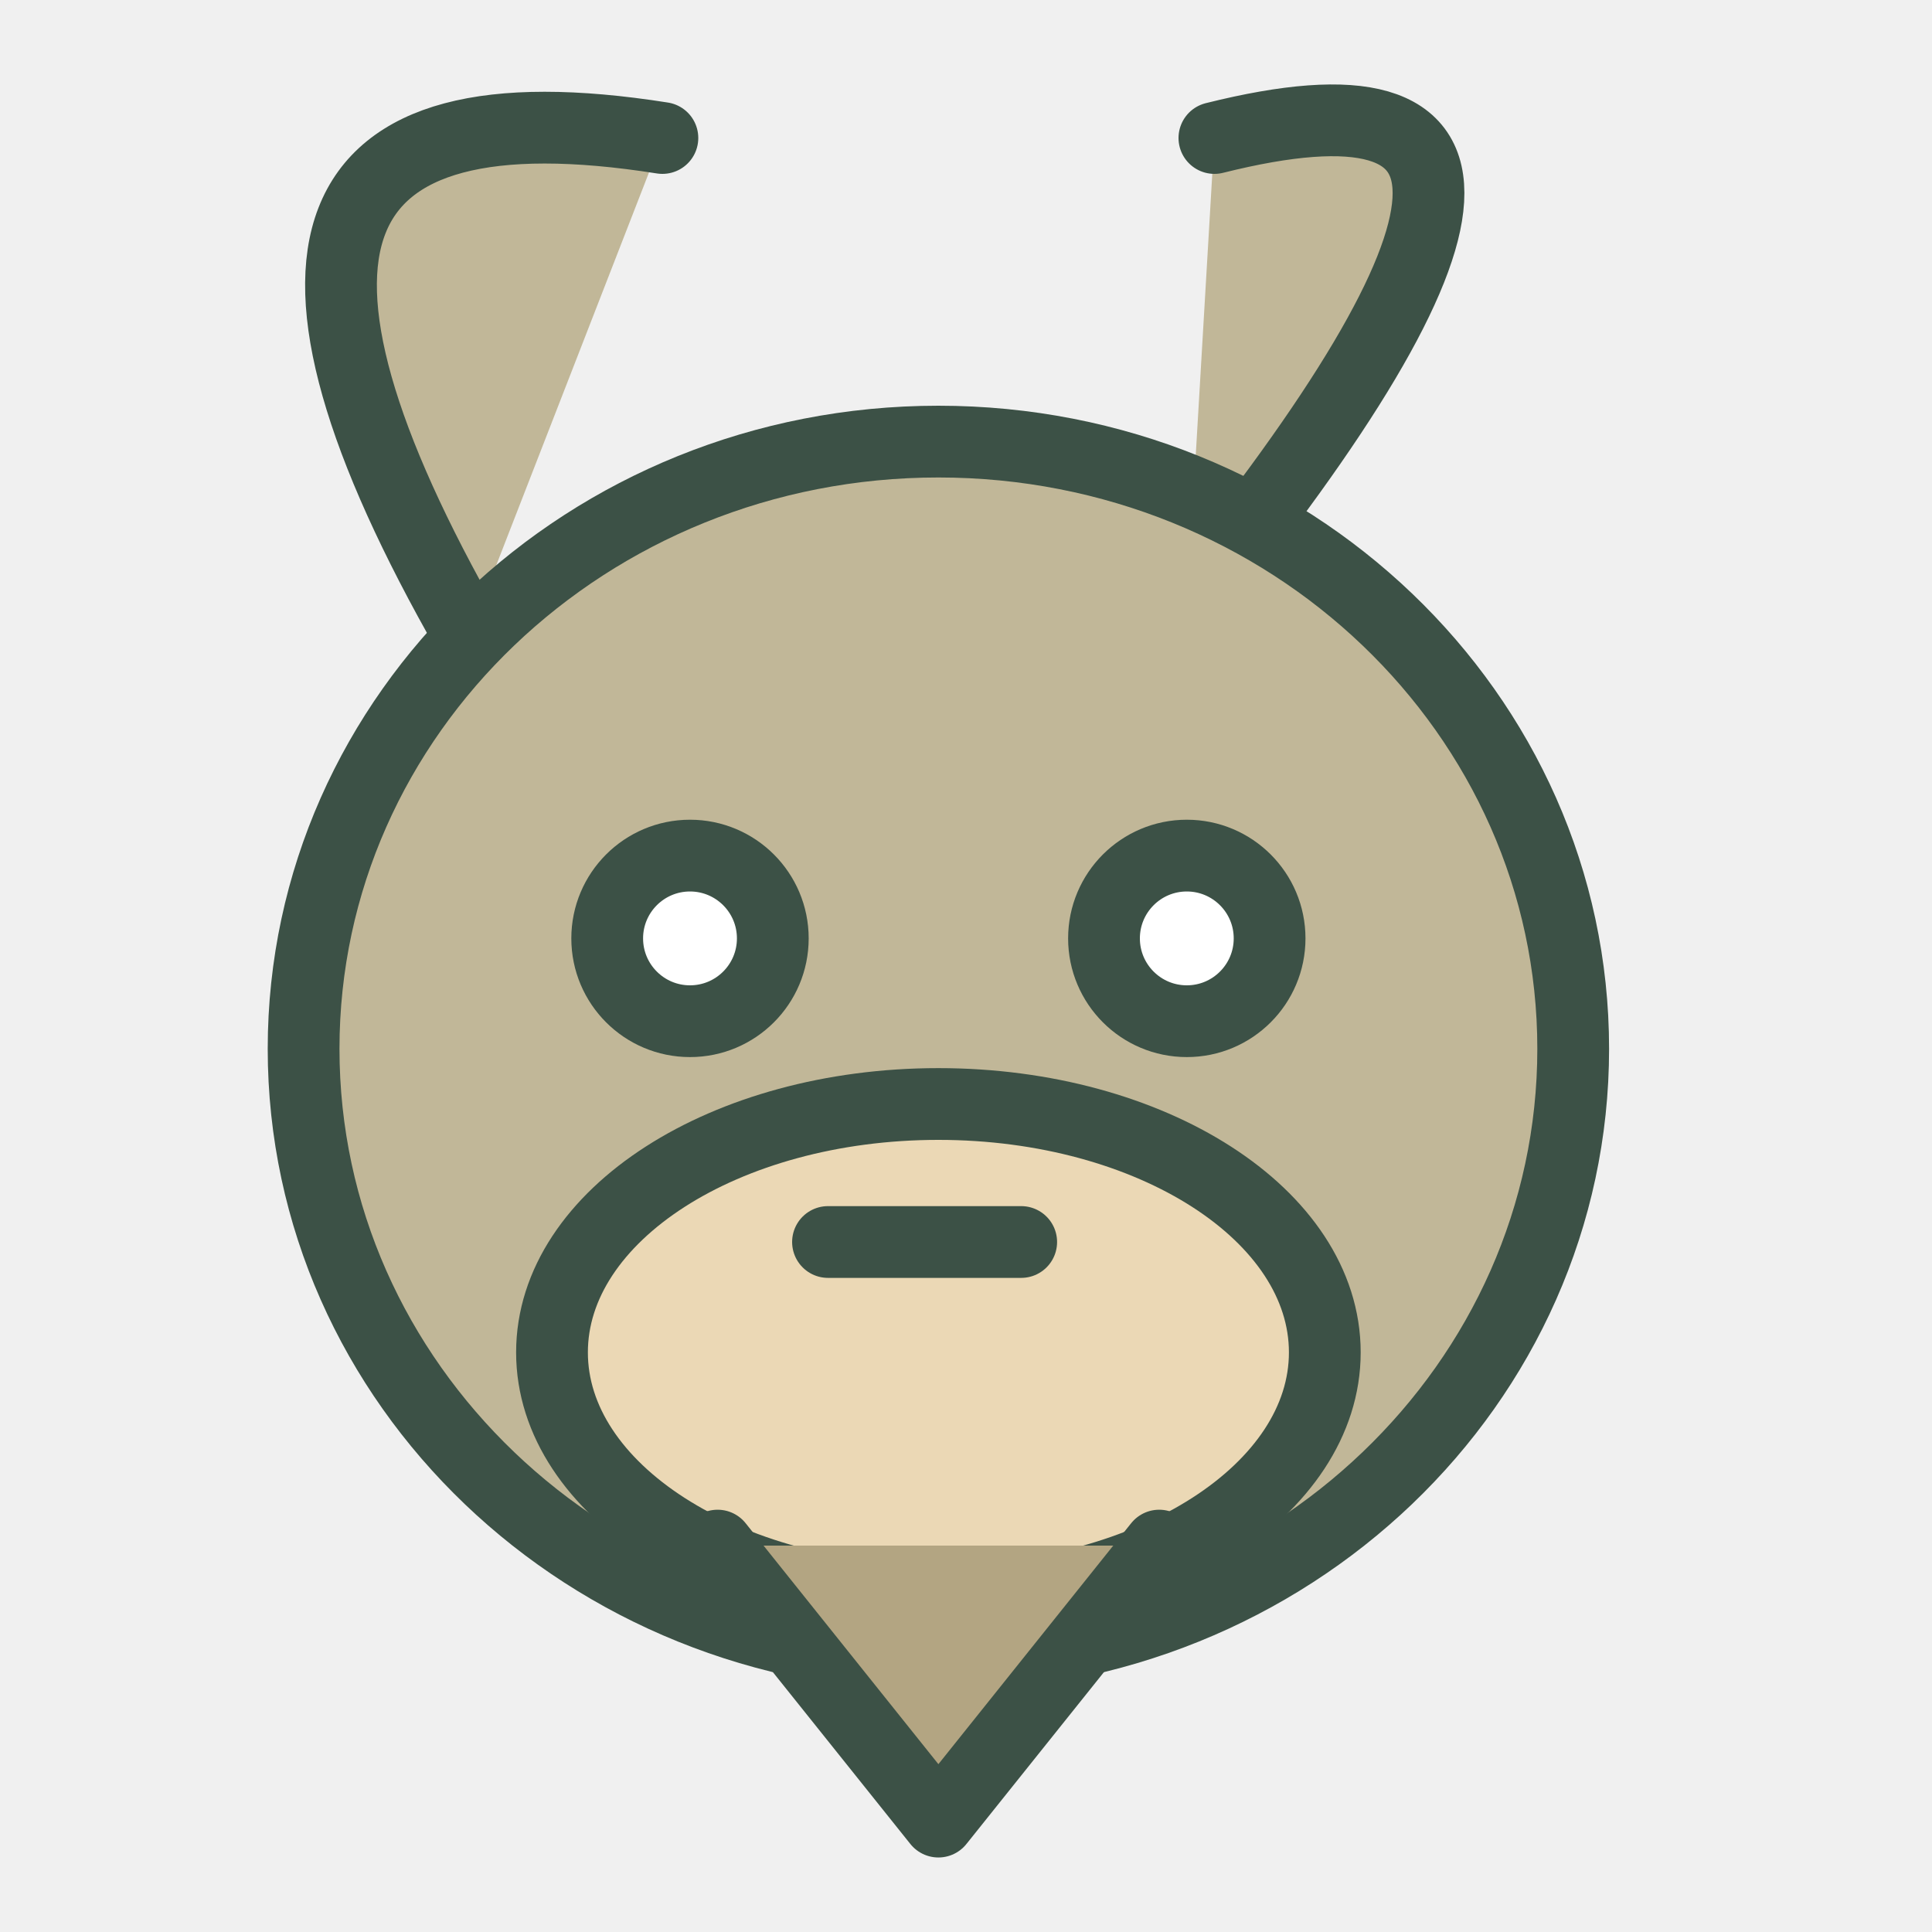
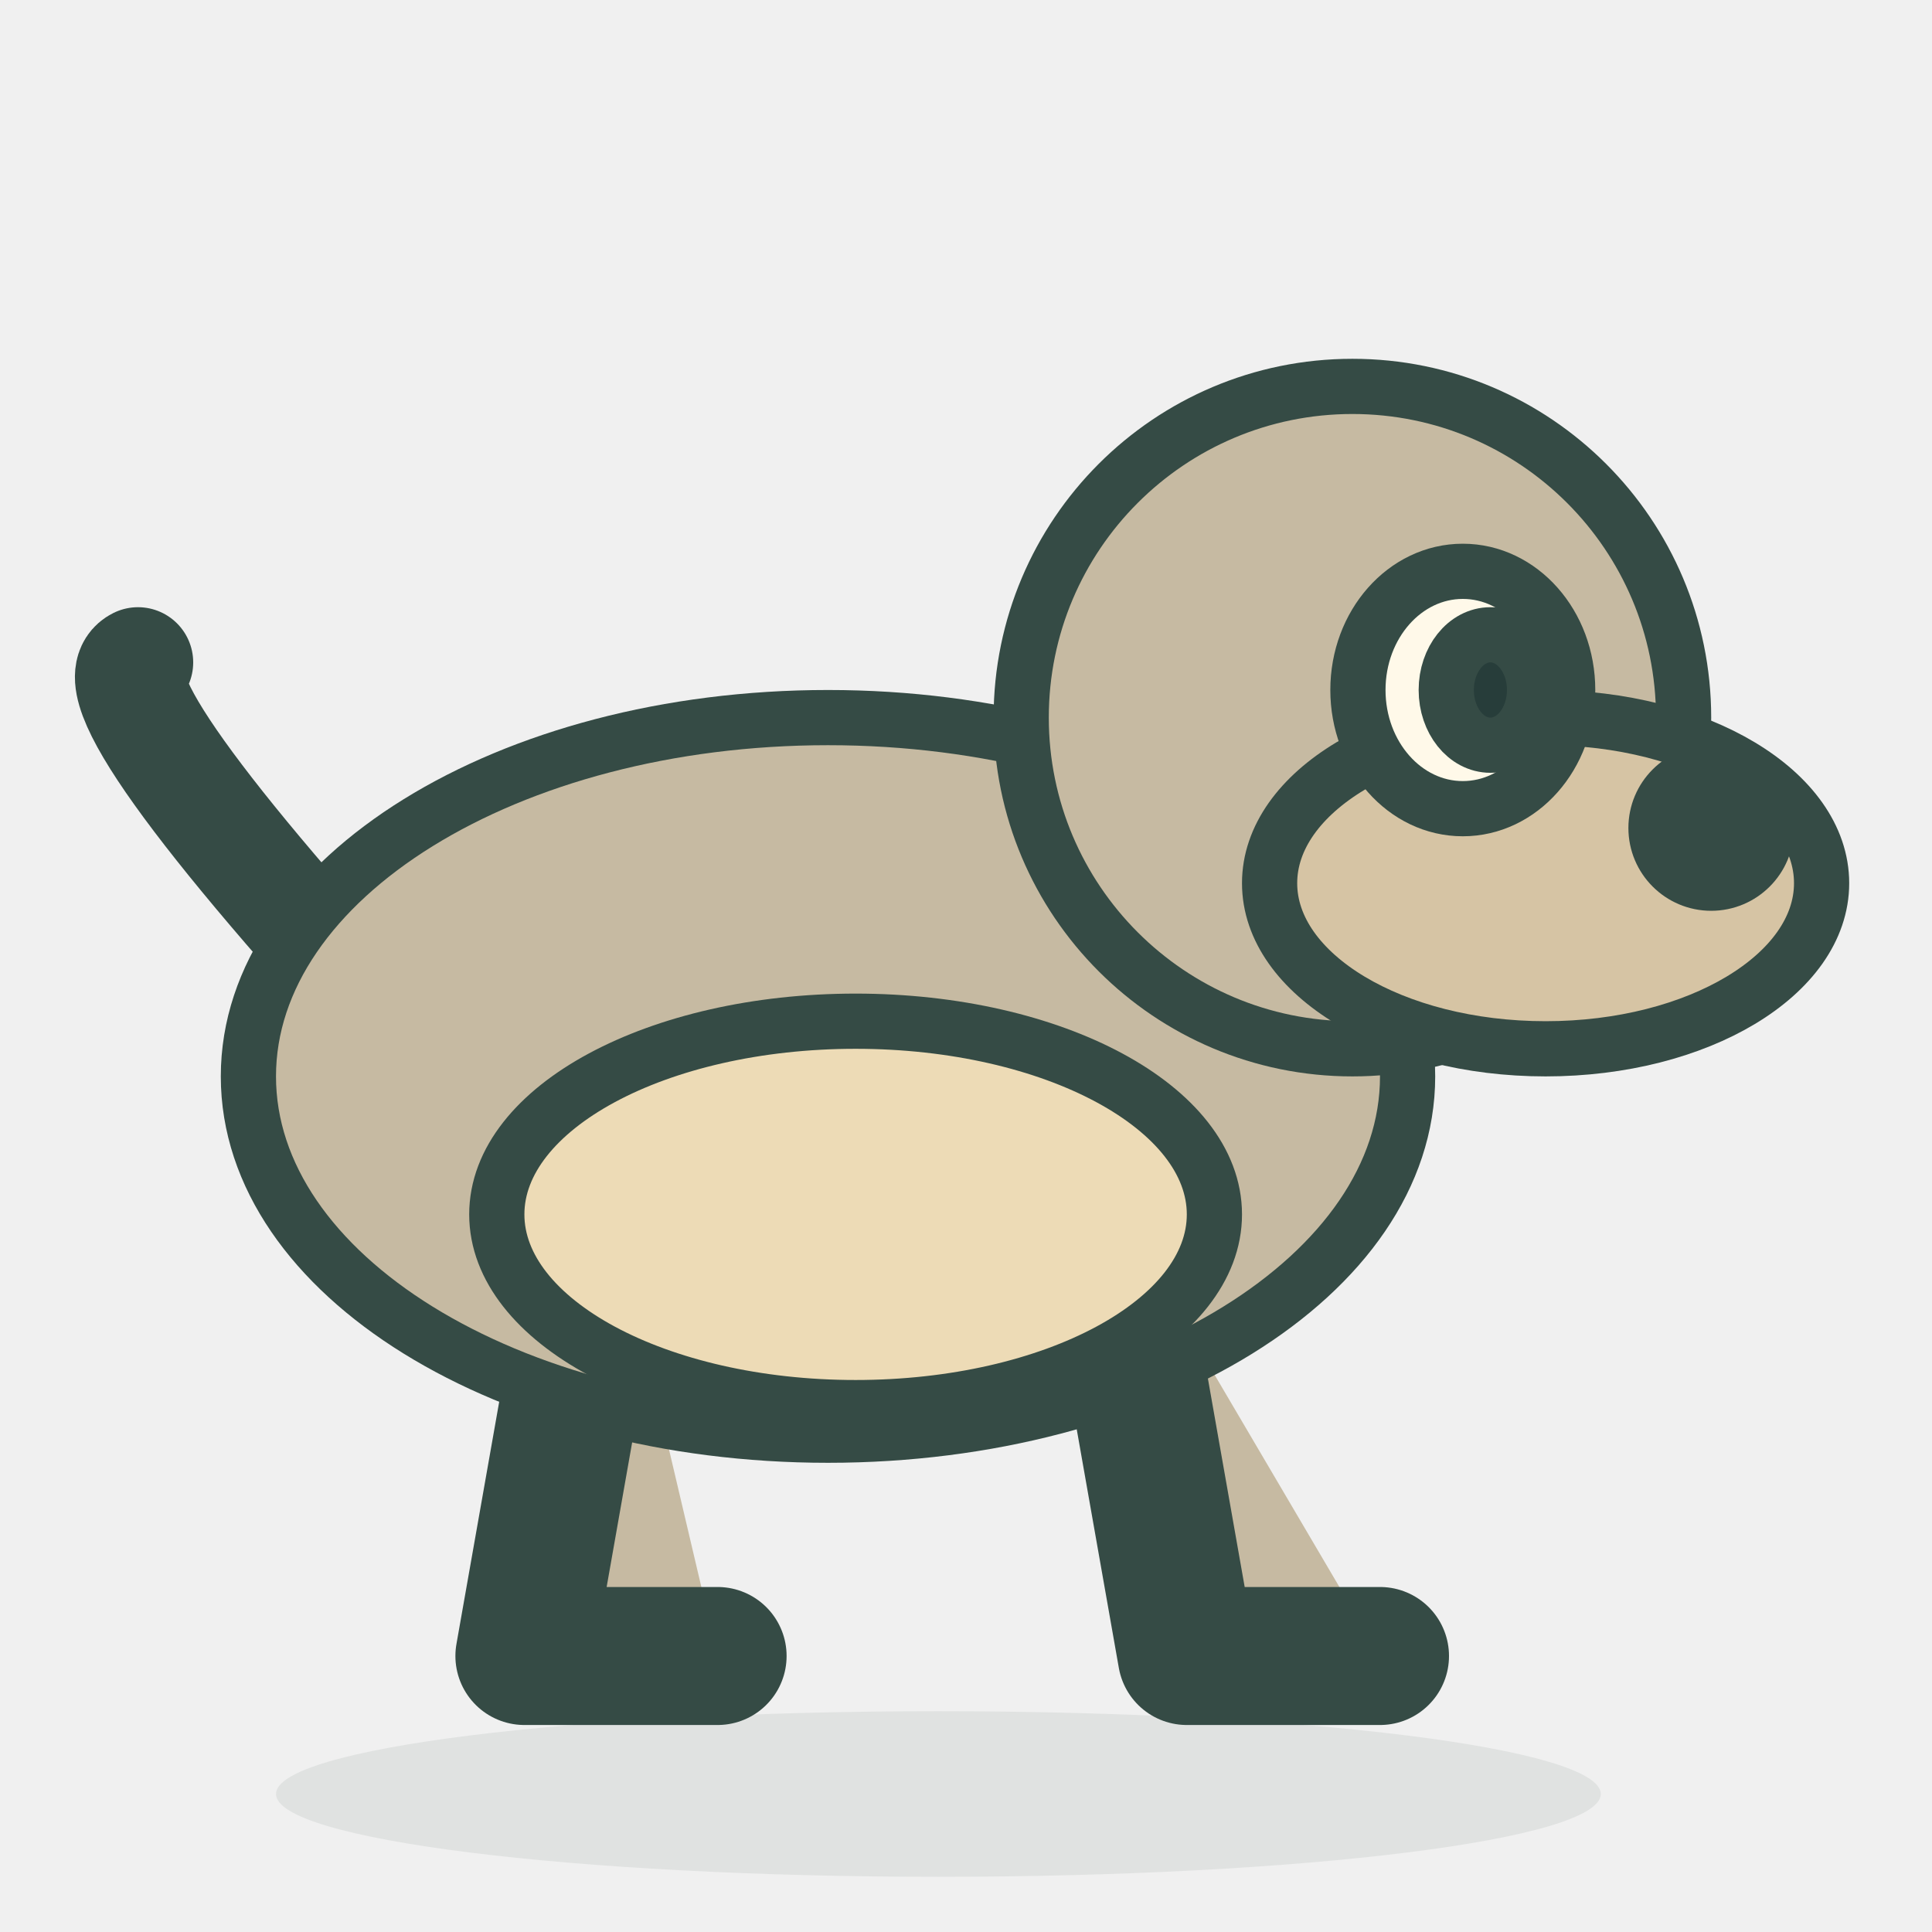
<svg xmlns="http://www.w3.org/2000/svg" viewBox="0 0 70 70">
-   <g stroke="#3c5146" stroke-width="2.6" stroke-linejoin="round" stroke-linecap="round" fill="none">
-     <path d="M17 23Q5 2 24 5M43 22Q60 1 44 5" fill="#c1b798" />
-     <ellipse cx="34" cy="38" rx="23" ry="22" fill="#c1b798" />
-     <ellipse cx="34" cy="49" rx="14" ry="9" fill="#ebd8b5" />
-     <circle cx="25" cy="34" r="3" fill="#fff" />
-     <circle cx="43" cy="34" r="3" fill="#fff" />
-     <path d="M30 45h7" />
-     <path d="M26 56l8 10 8-10" fill="#b3a582" />
-   </g>
+   <ellipse cx="34" cy="65" rx="24" ry="3" fill="#354b4515" />
+   <path d="M15 38Q3 25 5 24" fill="#c6baa2" stroke="#354b45" stroke-width="4" stroke-linecap="round" stroke-linejoin="round" />
+   <path d="M22 43L19 60L26 60" fill="#c6baa2" stroke="#354b45" stroke-width="5" stroke-linecap="round" stroke-linejoin="round" />
+   <path d="M40 43L43 60L50 60" fill="#c6baa2" stroke="#354b45" stroke-width="5" stroke-linecap="round" stroke-linejoin="round" />
+   <ellipse cx="30" cy="39" rx="21" ry="13" fill="#c6baa2" stroke="#354b45" stroke-width="2" />
+   <ellipse cx="31" cy="44" rx="13" ry="7" fill="#eddbb6" stroke="#354b45" stroke-width="2" />
+   <path d="M42 20Q31 2438 37L46 29" fill="#c6baa2" stroke="#354b45" stroke-width="2.2" stroke-linecap="round" stroke-linejoin="round" />
+   <ellipse cx="49" cy="26" rx="12" ry="12" fill="#c6baa2" stroke="#354b45" stroke-width="2" />
+   <ellipse cx="56" cy="32" rx="10" ry="6" fill="#d6c4a4" stroke="#354b45" stroke-width="2" />
+   <ellipse cx="53" cy="25" rx="3.8" ry="4.3" fill="#fff9e9" stroke="#354b45" stroke-width="2" />
+   <ellipse cx="54" cy="25" rx="1.6" ry="2" fill="#273d3a" stroke="#354b45" stroke-width="2" />
+   <ellipse cx="62" cy="30" rx="2" ry="2" fill="#354b45" stroke="#354b45" stroke-width="2" />
+   <path d="M43 17Q30 138 4M54 16Q65 360 4" fill="none" stroke="#8d785d" stroke-width="4" stroke-linecap="round" stroke-linejoin="round" />
</svg>
